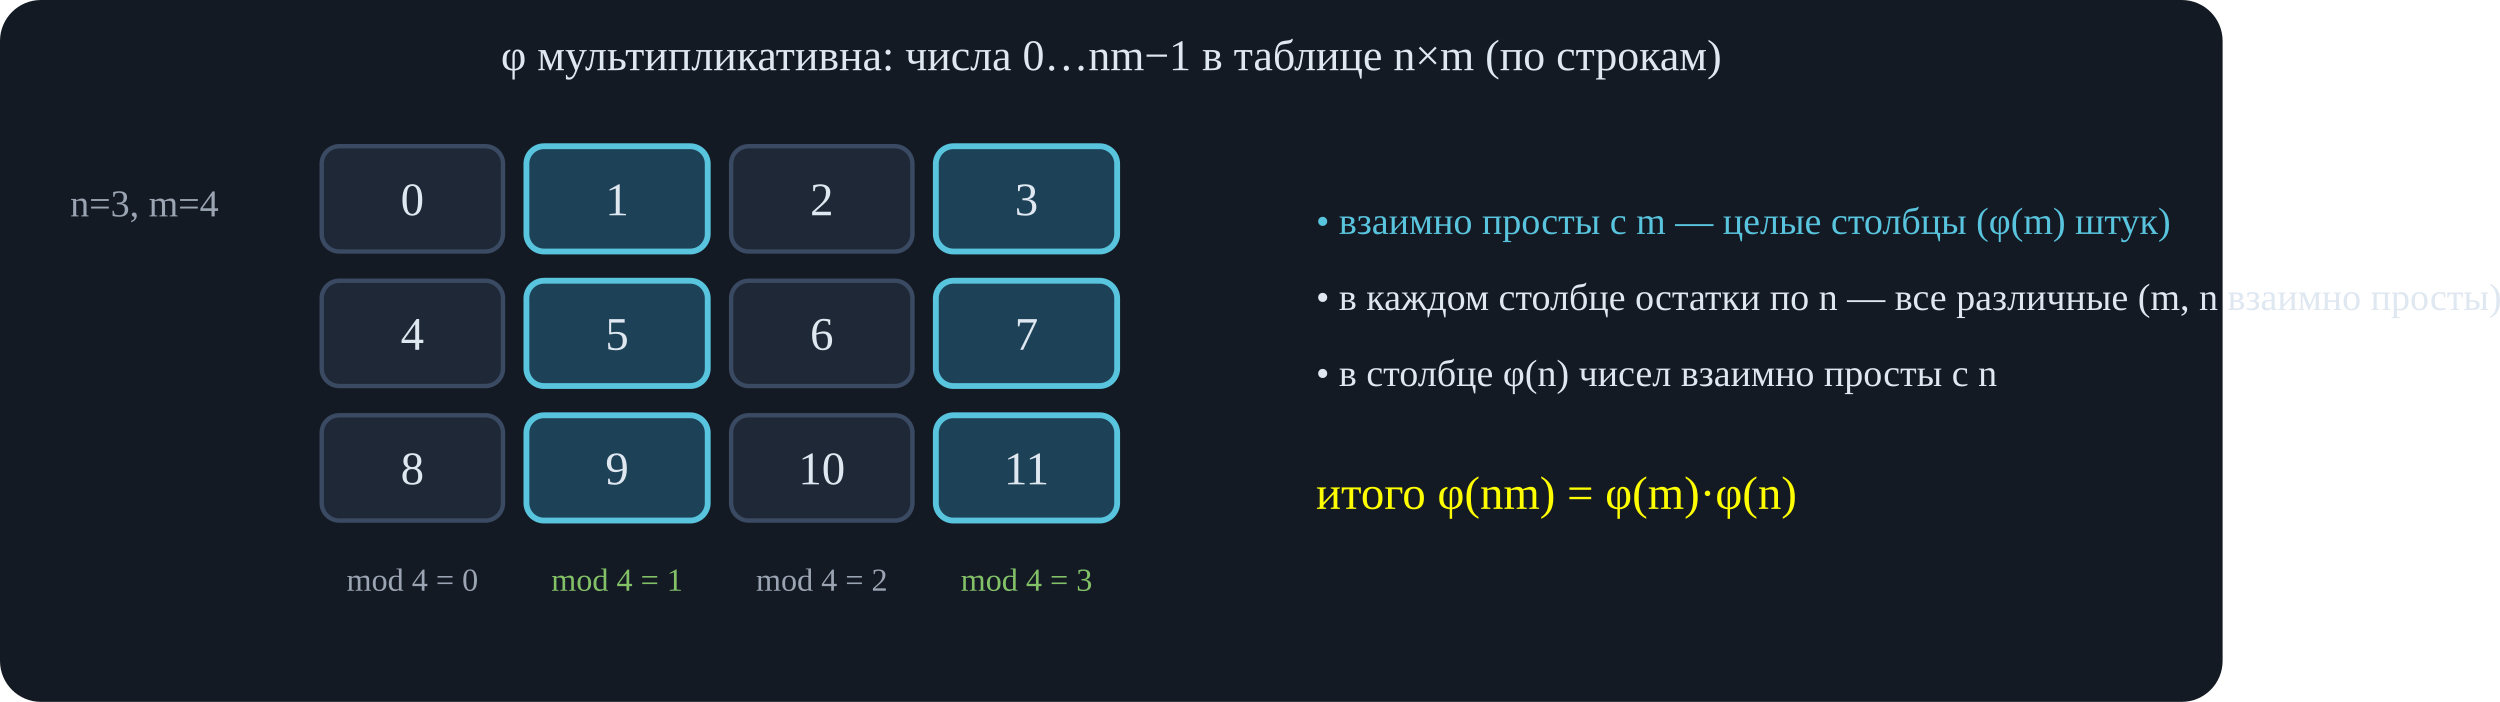
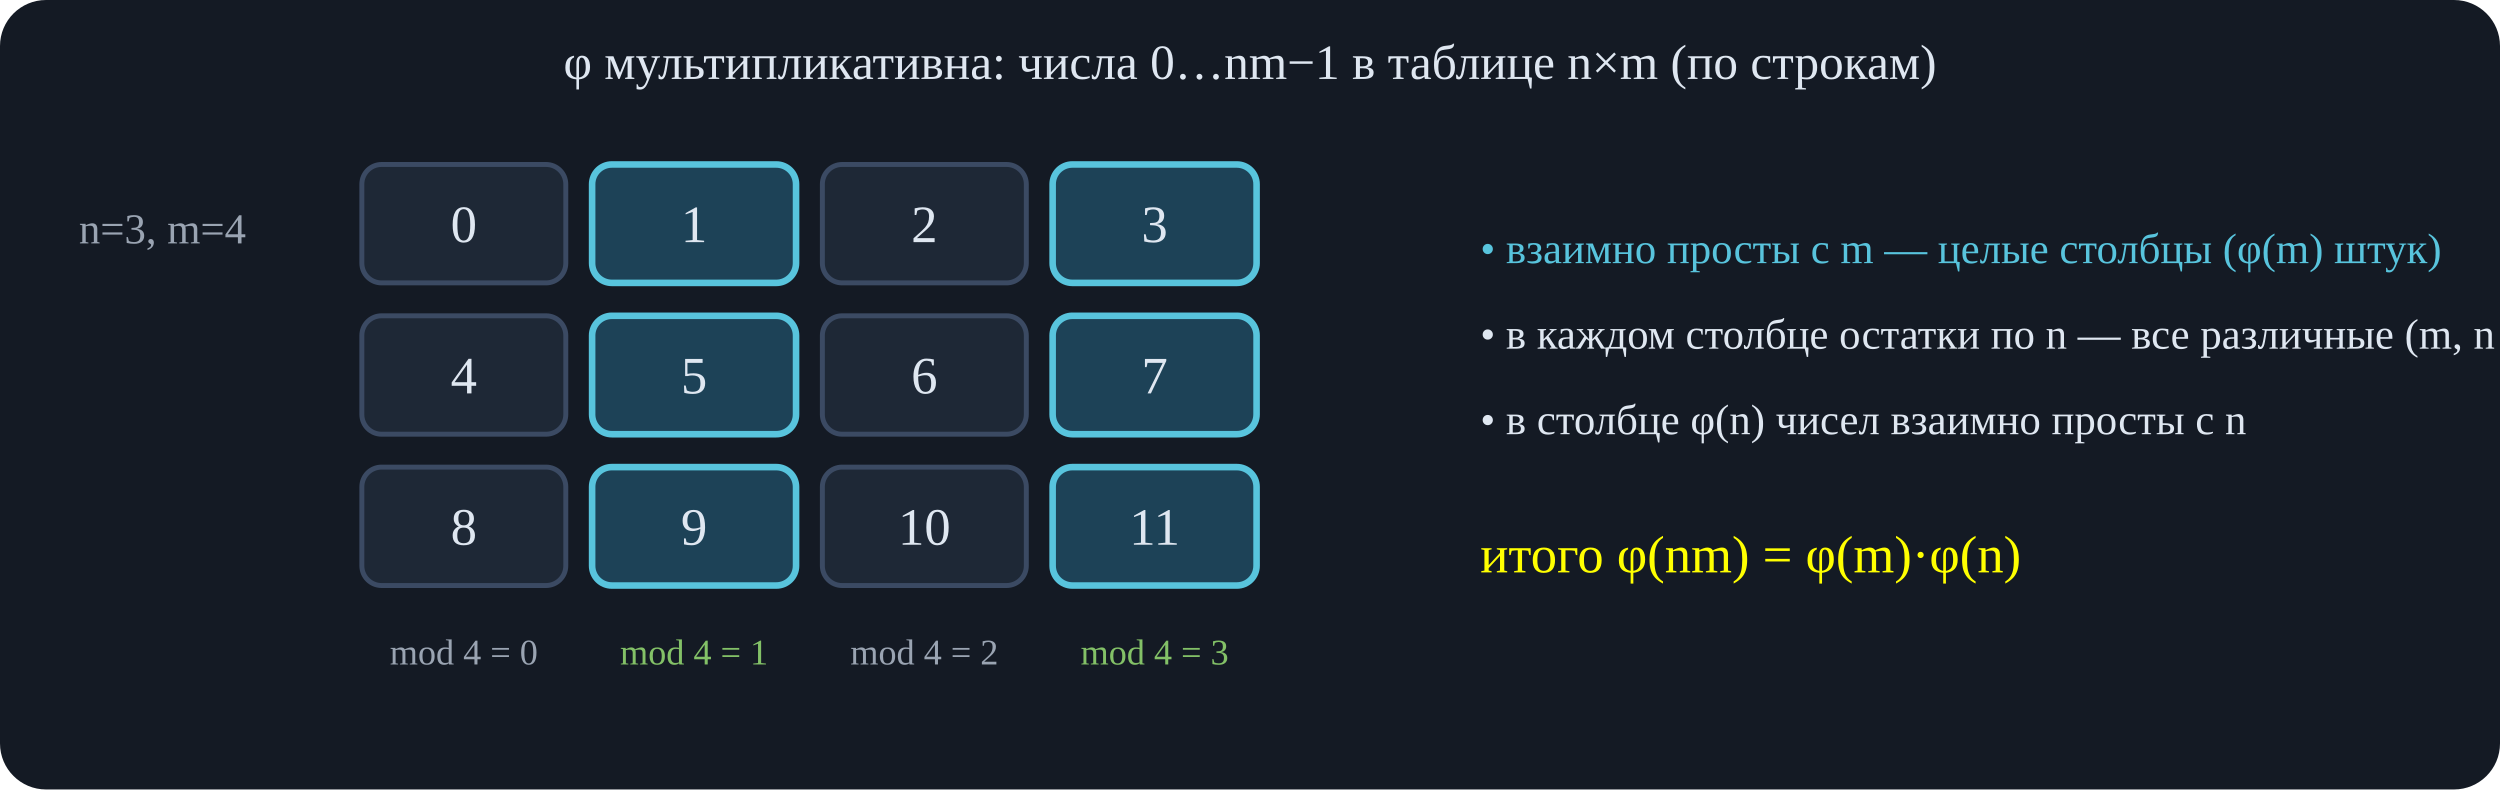
- <svg xmlns="http://www.w3.org/2000/svg" role="img" viewbox="0 0 760 240">
+ <svg xmlns="http://www.w3.org/2000/svg" width="760" height="240" viewBox="0 0 760 240" role="img">
  <defs>
-     <marker id="ar" markerheight="7" markerwidth="7" orient="auto-start-reverse" refx="8" refy="5" viewbox="0 0 10 10">
+     <marker id="ar" viewBox="0 0 10 10" refX="8" refY="5" markerWidth="7" markerHeight="7" orient="auto-start-reverse">
      <path d="M0,0 L10,5 L0,10 z" fill="#9aa4b2" />
    </marker>
  </defs>
-   <rect fill="#141a24" height="240" rx="14" width="760" x="0" y="0" />
-   <text fill="#dfe7f1" font-size="15" font-weight="400" text-anchor="middle" x="380" y="24">φ мультипликативна: числа 0…nm−1 в таблице n×m (по строкам)</text>
-   <rect fill="#1E2836" height="36" rx="6" stroke="#3b4a63" stroke-width="1.5" width="62" x="110" y="50" />
-   <text fill="#dfe7f1" font-size="16" font-weight="400" text-anchor="middle" x="141.0" y="73.6">0</text>
-   <rect fill="#1d4257" height="36" rx="6" stroke="#58c4dd" stroke-width="2" width="62" x="180" y="50" />
-   <text fill="#dfe7f1" font-size="16" font-weight="400" text-anchor="middle" x="211.0" y="73.6">1</text>
-   <rect fill="#1E2836" height="36" rx="6" stroke="#3b4a63" stroke-width="1.5" width="62" x="250" y="50" />
-   <text fill="#dfe7f1" font-size="16" font-weight="400" text-anchor="middle" x="281.0" y="73.6">2</text>
-   <rect fill="#1d4257" height="36" rx="6" stroke="#58c4dd" stroke-width="2" width="62" x="320" y="50" />
-   <text fill="#dfe7f1" font-size="16" font-weight="400" text-anchor="middle" x="351.0" y="73.6">3</text>
-   <rect fill="#1E2836" height="36" rx="6" stroke="#3b4a63" stroke-width="1.5" width="62" x="110" y="96" />
-   <text fill="#dfe7f1" font-size="16" font-weight="400" text-anchor="middle" x="141.0" y="119.6">4</text>
-   <rect fill="#1d4257" height="36" rx="6" stroke="#58c4dd" stroke-width="2" width="62" x="180" y="96" />
-   <text fill="#dfe7f1" font-size="16" font-weight="400" text-anchor="middle" x="211.0" y="119.6">5</text>
-   <rect fill="#1E2836" height="36" rx="6" stroke="#3b4a63" stroke-width="1.5" width="62" x="250" y="96" />
-   <text fill="#dfe7f1" font-size="16" font-weight="400" text-anchor="middle" x="281.0" y="119.6">6</text>
-   <rect fill="#1d4257" height="36" rx="6" stroke="#58c4dd" stroke-width="2" width="62" x="320" y="96" />
-   <text fill="#dfe7f1" font-size="16" font-weight="400" text-anchor="middle" x="351.0" y="119.6">7</text>
-   <rect fill="#1E2836" height="36" rx="6" stroke="#3b4a63" stroke-width="1.5" width="62" x="110" y="142" />
-   <text fill="#dfe7f1" font-size="16" font-weight="400" text-anchor="middle" x="141.0" y="165.6">8</text>
-   <rect fill="#1d4257" height="36" rx="6" stroke="#58c4dd" stroke-width="2" width="62" x="180" y="142" />
-   <text fill="#dfe7f1" font-size="16" font-weight="400" text-anchor="middle" x="211.0" y="165.6">9</text>
-   <rect fill="#1E2836" height="36" rx="6" stroke="#3b4a63" stroke-width="1.5" width="62" x="250" y="142" />
-   <text fill="#dfe7f1" font-size="16" font-weight="400" text-anchor="middle" x="281.0" y="165.6">10</text>
-   <rect fill="#1d4257" height="36" rx="6" stroke="#58c4dd" stroke-width="2" width="62" x="320" y="142" />
-   <text fill="#dfe7f1" font-size="16" font-weight="400" text-anchor="middle" x="351.0" y="165.6">11</text>
-   <text fill="#9aa4b2" font-size="13" font-weight="400" text-anchor="start" x="24" y="74">n=3, m=4</text>
-   <text fill="#9aa4b2" font-size="11" font-weight="400" text-anchor="middle" x="141" y="202">mod 4 = 0</text>
-   <text fill="#83c167" font-size="11" font-weight="400" text-anchor="middle" x="211" y="202">mod 4 = 1</text>
-   <text fill="#9aa4b2" font-size="11" font-weight="400" text-anchor="middle" x="281" y="202">mod 4 = 2</text>
-   <text fill="#83c167" font-size="11" font-weight="400" text-anchor="middle" x="351" y="202">mod 4 = 3</text>
-   <text fill="#58c4dd" font-size="13" font-weight="400" text-anchor="start" x="450" y="80">• взаимно просты с m — целые столбцы (φ(m) штук)</text>
-   <text fill="#dfe7f1" font-size="13" font-weight="400" text-anchor="start" x="450" y="106">• в каждом столбце остатки по n — все различные (m, n взаимно просты)</text>
-   <text fill="#dfe7f1" font-size="13" font-weight="400" text-anchor="start" x="450" y="132">• в столбце φ(n) чисел взаимно просты с n</text>
-   <text fill="#ffff00" font-size="16" font-weight="400" text-anchor="start" x="450" y="174">итого φ(nm) = φ(m)·φ(n)</text>
+   <rect x="0" y="0" width="760" height="240" rx="14" fill="#141a24" />
+   <text x="380" y="24" text-anchor="middle" font-size="15" font-weight="400" fill="#dfe7f1">φ мультипликативна: числа 0…nm−1 в таблице n×m (по строкам)</text>
+   <rect x="110" y="50" width="62" height="36" rx="6" fill="#1E2836" stroke="#3b4a63" stroke-width="1.5" />
+   <text x="141.0" y="73.6" text-anchor="middle" font-size="16" font-weight="400" fill="#dfe7f1">0</text>
+   <rect x="180" y="50" width="62" height="36" rx="6" fill="#1d4257" stroke="#58c4dd" stroke-width="2" />
+   <text x="211.0" y="73.6" text-anchor="middle" font-size="16" font-weight="400" fill="#dfe7f1">1</text>
+   <rect x="250" y="50" width="62" height="36" rx="6" fill="#1E2836" stroke="#3b4a63" stroke-width="1.5" />
+   <text x="281.0" y="73.6" text-anchor="middle" font-size="16" font-weight="400" fill="#dfe7f1">2</text>
+   <rect x="320" y="50" width="62" height="36" rx="6" fill="#1d4257" stroke="#58c4dd" stroke-width="2" />
+   <text x="351.0" y="73.6" text-anchor="middle" font-size="16" font-weight="400" fill="#dfe7f1">3</text>
+   <rect x="110" y="96" width="62" height="36" rx="6" fill="#1E2836" stroke="#3b4a63" stroke-width="1.5" />
+   <text x="141.0" y="119.6" text-anchor="middle" font-size="16" font-weight="400" fill="#dfe7f1">4</text>
+   <rect x="180" y="96" width="62" height="36" rx="6" fill="#1d4257" stroke="#58c4dd" stroke-width="2" />
+   <text x="211.0" y="119.6" text-anchor="middle" font-size="16" font-weight="400" fill="#dfe7f1">5</text>
+   <rect x="250" y="96" width="62" height="36" rx="6" fill="#1E2836" stroke="#3b4a63" stroke-width="1.5" />
+   <text x="281.0" y="119.6" text-anchor="middle" font-size="16" font-weight="400" fill="#dfe7f1">6</text>
+   <rect x="320" y="96" width="62" height="36" rx="6" fill="#1d4257" stroke="#58c4dd" stroke-width="2" />
+   <text x="351.0" y="119.6" text-anchor="middle" font-size="16" font-weight="400" fill="#dfe7f1">7</text>
+   <rect x="110" y="142" width="62" height="36" rx="6" fill="#1E2836" stroke="#3b4a63" stroke-width="1.5" />
+   <text x="141.0" y="165.6" text-anchor="middle" font-size="16" font-weight="400" fill="#dfe7f1">8</text>
+   <rect x="180" y="142" width="62" height="36" rx="6" fill="#1d4257" stroke="#58c4dd" stroke-width="2" />
+   <text x="211.0" y="165.6" text-anchor="middle" font-size="16" font-weight="400" fill="#dfe7f1">9</text>
+   <rect x="250" y="142" width="62" height="36" rx="6" fill="#1E2836" stroke="#3b4a63" stroke-width="1.5" />
+   <text x="281.0" y="165.6" text-anchor="middle" font-size="16" font-weight="400" fill="#dfe7f1">10</text>
+   <rect x="320" y="142" width="62" height="36" rx="6" fill="#1d4257" stroke="#58c4dd" stroke-width="2" />
+   <text x="351.0" y="165.6" text-anchor="middle" font-size="16" font-weight="400" fill="#dfe7f1">11</text>
+   <text x="24" y="74" text-anchor="start" font-size="13" font-weight="400" fill="#9aa4b2">n=3, m=4</text>
+   <text x="141" y="202" text-anchor="middle" font-size="11" font-weight="400" fill="#9aa4b2">mod 4 = 0</text>
+   <text x="211" y="202" text-anchor="middle" font-size="11" font-weight="400" fill="#83c167">mod 4 = 1</text>
+   <text x="281" y="202" text-anchor="middle" font-size="11" font-weight="400" fill="#9aa4b2">mod 4 = 2</text>
+   <text x="351" y="202" text-anchor="middle" font-size="11" font-weight="400" fill="#83c167">mod 4 = 3</text>
+   <text x="450" y="80" text-anchor="start" font-size="13" font-weight="400" fill="#58c4dd">• взаимно просты с m — целые столбцы (φ(m) штук)</text>
+   <text x="450" y="106" text-anchor="start" font-size="13" font-weight="400" fill="#dfe7f1">• в каждом столбце остатки по n — все различные (m, n взаимно просты)</text>
+   <text x="450" y="132" text-anchor="start" font-size="13" font-weight="400" fill="#dfe7f1">• в столбце φ(n) чисел взаимно просты с n</text>
+   <text x="450" y="174" text-anchor="start" font-size="16" font-weight="400" fill="#ffff00">итого φ(nm) = φ(m)·φ(n)</text>
</svg>
